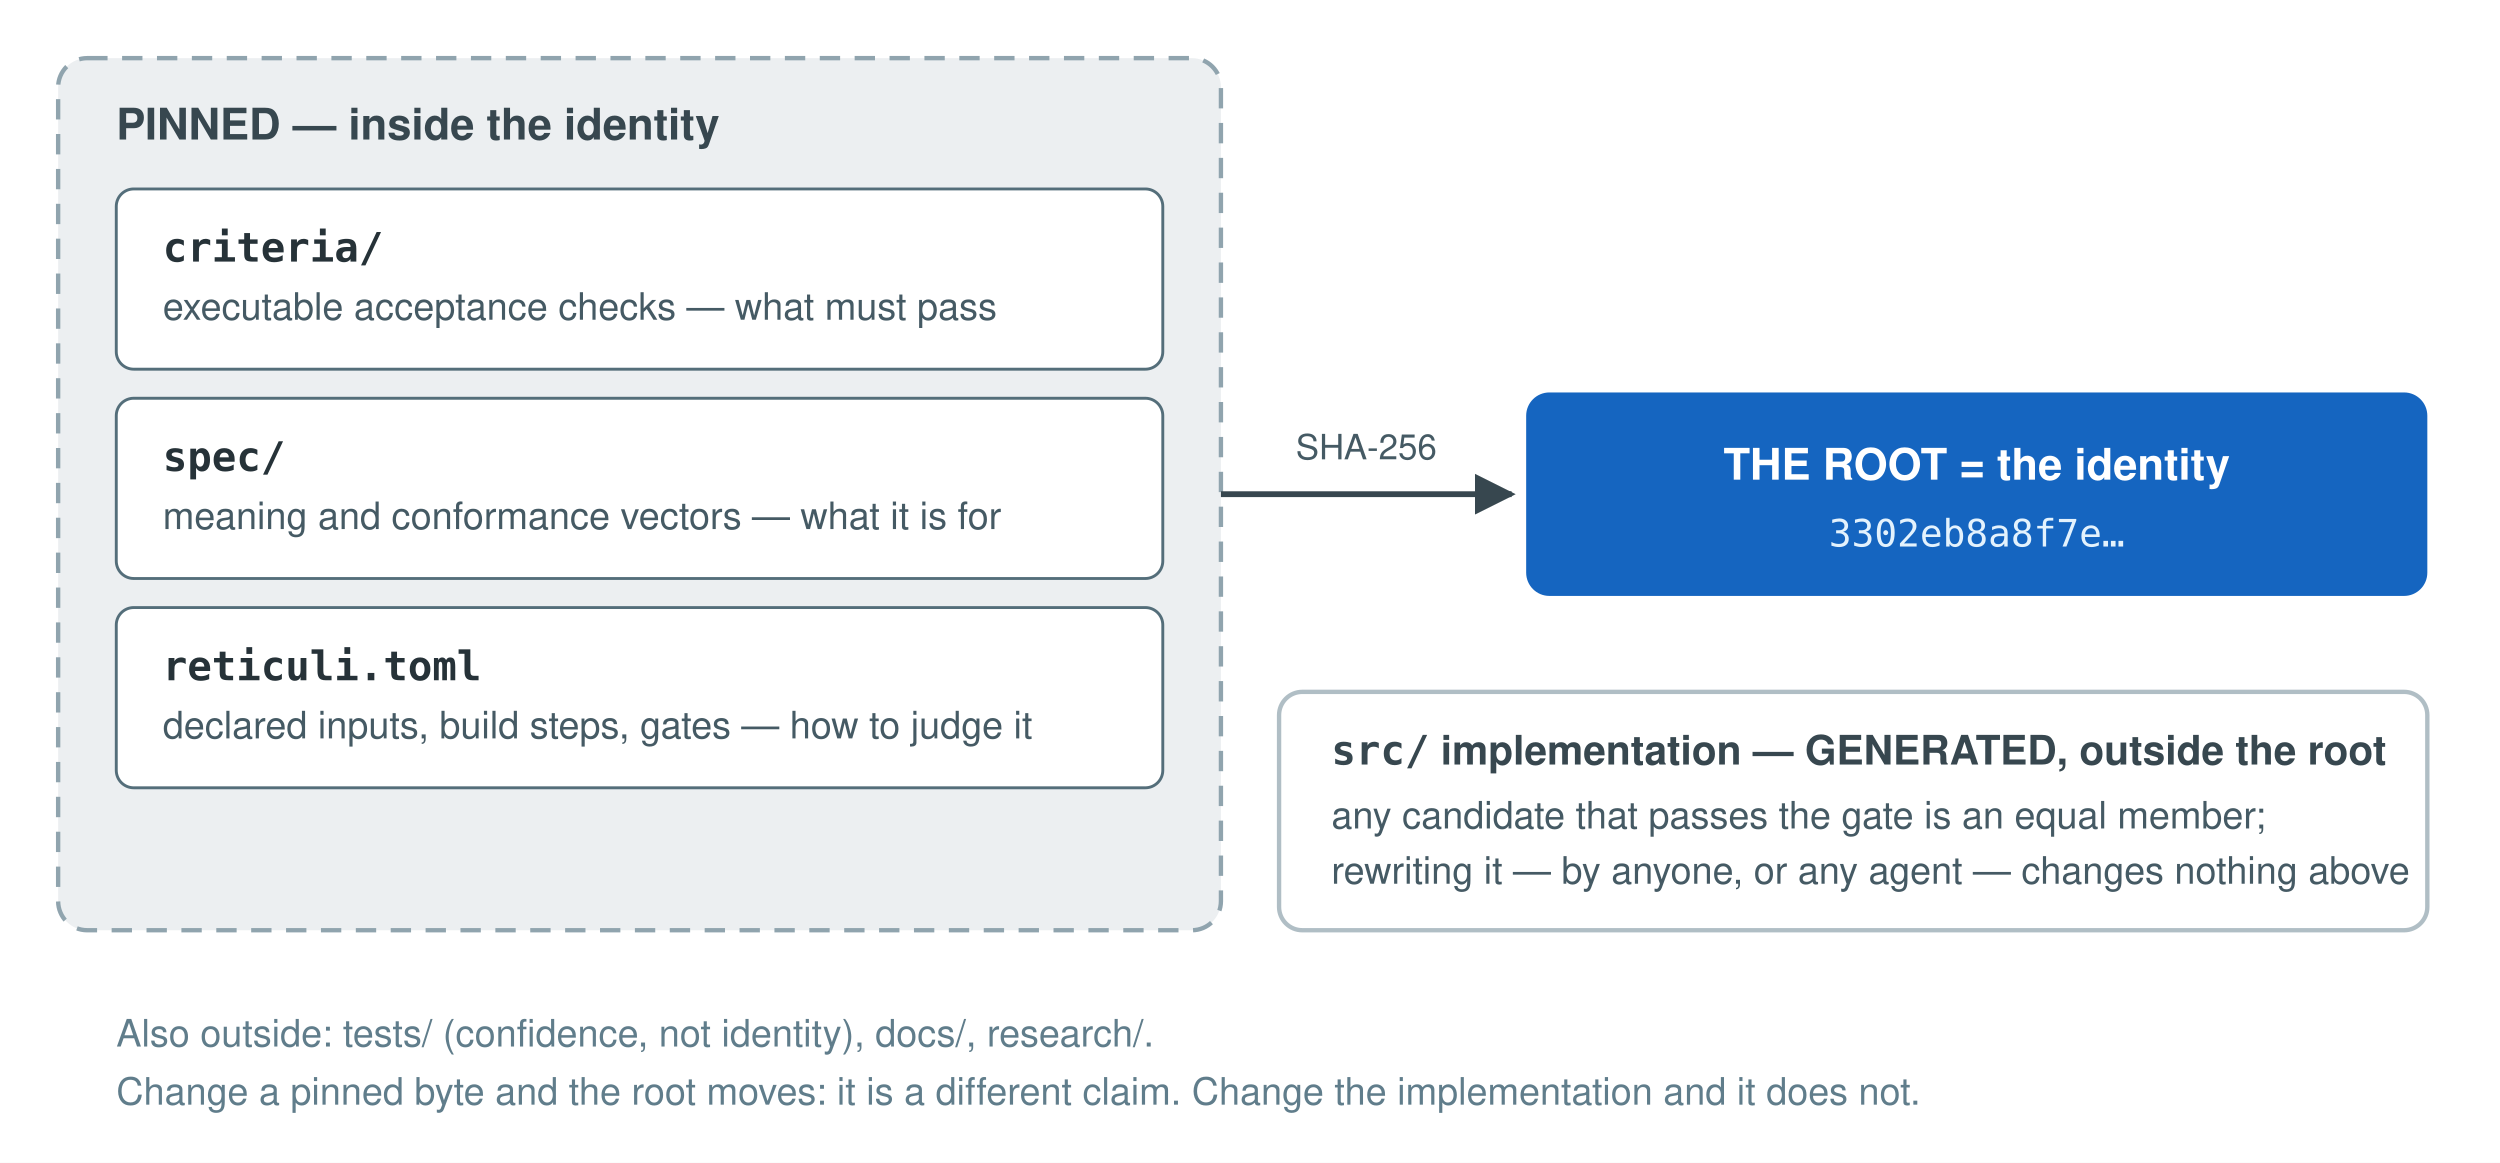
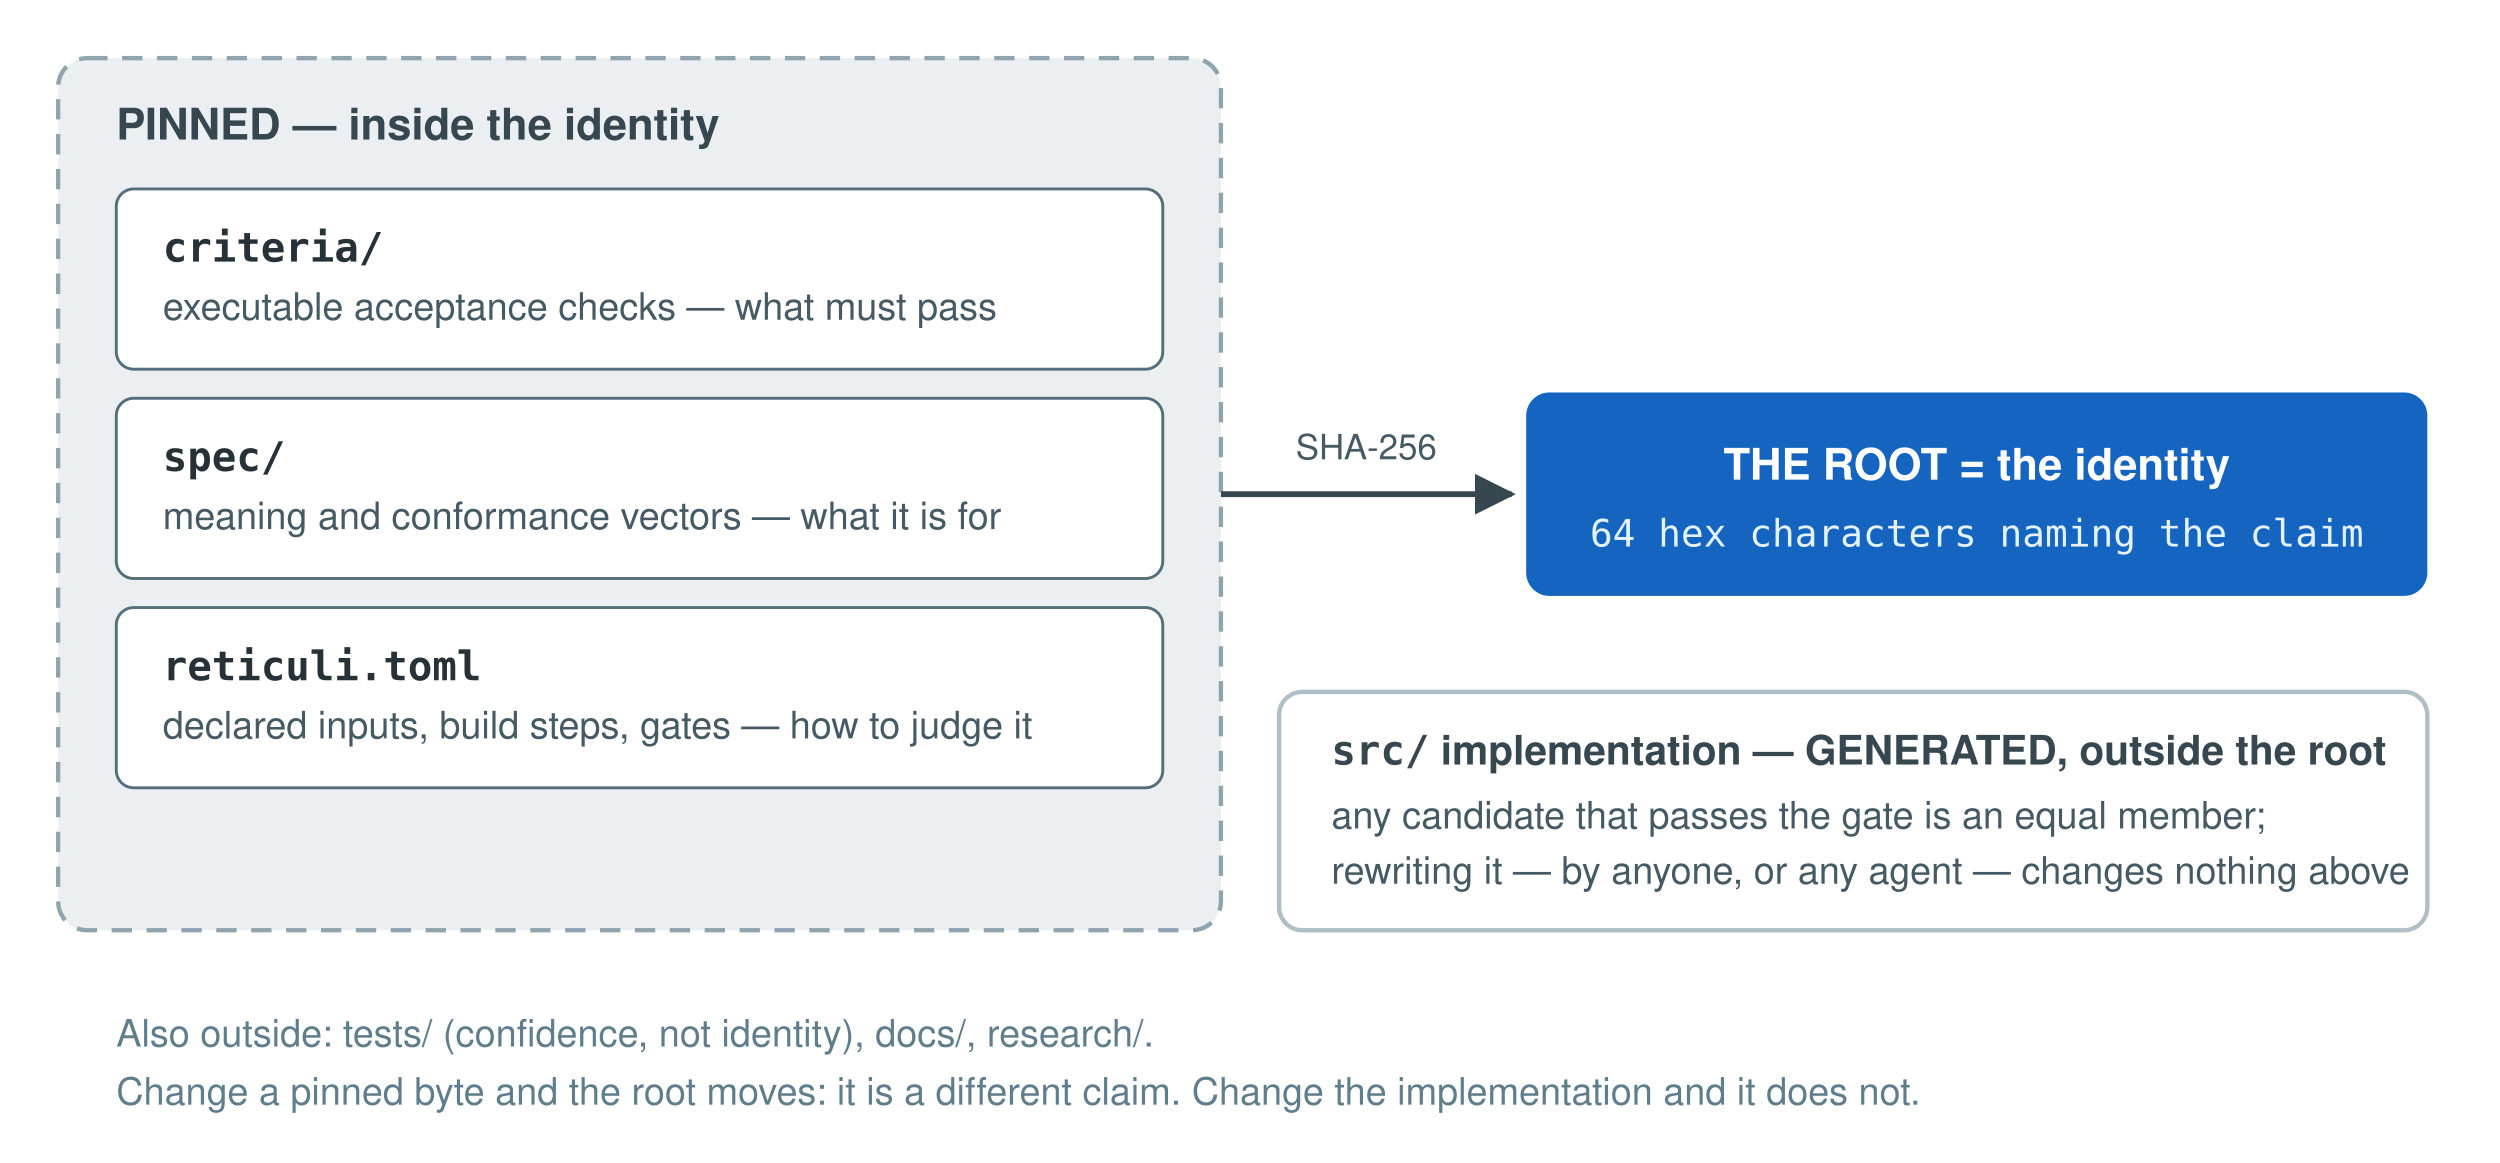
<svg xmlns="http://www.w3.org/2000/svg" viewBox="0 0 860 400" font-family="Helvetica, Arial, sans-serif">
  <defs>
    <marker id="a" viewBox="0 0 10 10" refX="9" refY="5" markerWidth="7" markerHeight="7" orient="auto-start-reverse">
      <path d="M0,0 L10,5 L0,10 z" fill="#37474f" />
    </marker>
  </defs>
  <rect width="860" height="400" fill="#ffffff" />
  <rect x="20" y="20" width="400" height="300" rx="10" fill="#eceff1" stroke="#90a4ae" stroke-dasharray="7 5" stroke-width="1.5" />
  <text x="40" y="48" font-size="15" font-weight="bold" fill="#37474f">PINNED — inside the identity</text>
  <rect x="40" y="65" width="360" height="62" rx="6" fill="#ffffff" stroke="#546e7a" />
  <text x="56" y="90" font-size="14" font-weight="bold" fill="#263238" font-family="monospace">criteria/</text>
  <text x="56" y="110" font-size="13" fill="#455a64">executable acceptance checks — what must pass</text>
  <rect x="40" y="137" width="360" height="62" rx="6" fill="#ffffff" stroke="#546e7a" />
  <text x="56" y="162" font-size="14" font-weight="bold" fill="#263238" font-family="monospace">spec/</text>
  <text x="56" y="182" font-size="13" fill="#455a64">meaning and conformance vectors — what it is for</text>
  <rect x="40" y="209" width="360" height="62" rx="6" fill="#ffffff" stroke="#546e7a" />
  <text x="56" y="234" font-size="14" font-weight="bold" fill="#263238" font-family="monospace">reticuli.toml</text>
  <text x="56" y="254" font-size="13" fill="#455a64">declared inputs, build steps, gates — how to judge it</text>
  <line x1="420" y1="170" x2="520" y2="170" stroke="#37474f" stroke-width="2" marker-end="url(#a)" />
  <text x="470" y="158" font-size="12" fill="#455a64" text-anchor="middle">SHA-256</text>
  <rect x="525" y="135" width="310" height="70" rx="8" fill="#1565c0" stroke="none" />
  <text x="680" y="165" font-size="15" font-weight="bold" fill="#ffffff" text-anchor="middle">THE ROOT = the identity</text>
-   <text x="680" y="188" font-size="13" fill="#e3f2fd" text-anchor="middle" font-family="monospace">3302eb8a8f7e…</text>
+   <text x="680" y="188" font-size="13" fill="#e3f2fd" text-anchor="middle" font-family="monospace">64 hex characters naming the claim</text>
  <rect x="440" y="238" width="395" height="82" rx="8" fill="#ffffff" stroke="#b0bec5" stroke-width="1.5" />
  <text x="458" y="263" font-size="14" font-weight="bold" fill="#37474f">
    <tspan font-family="monospace">src/</tspan>  implementation — GENERATED, outside the root</text>
  <text x="458" y="285" font-size="13" fill="#455a64">any candidate that passes the gate is an equal member;</text>
  <text x="458" y="304" font-size="13" fill="#455a64">rewriting it — by anyone, or any agent — changes nothing above</text>
  <text x="40" y="360" font-size="13" fill="#607d8b">Also outside: tests/ (confidence, not identity), docs/, research/.</text>
  <text x="40" y="380" font-size="13" fill="#607d8b">Change a pinned byte and the root moves: it is a different claim. Change the implementation and it does not.</text>
</svg>
